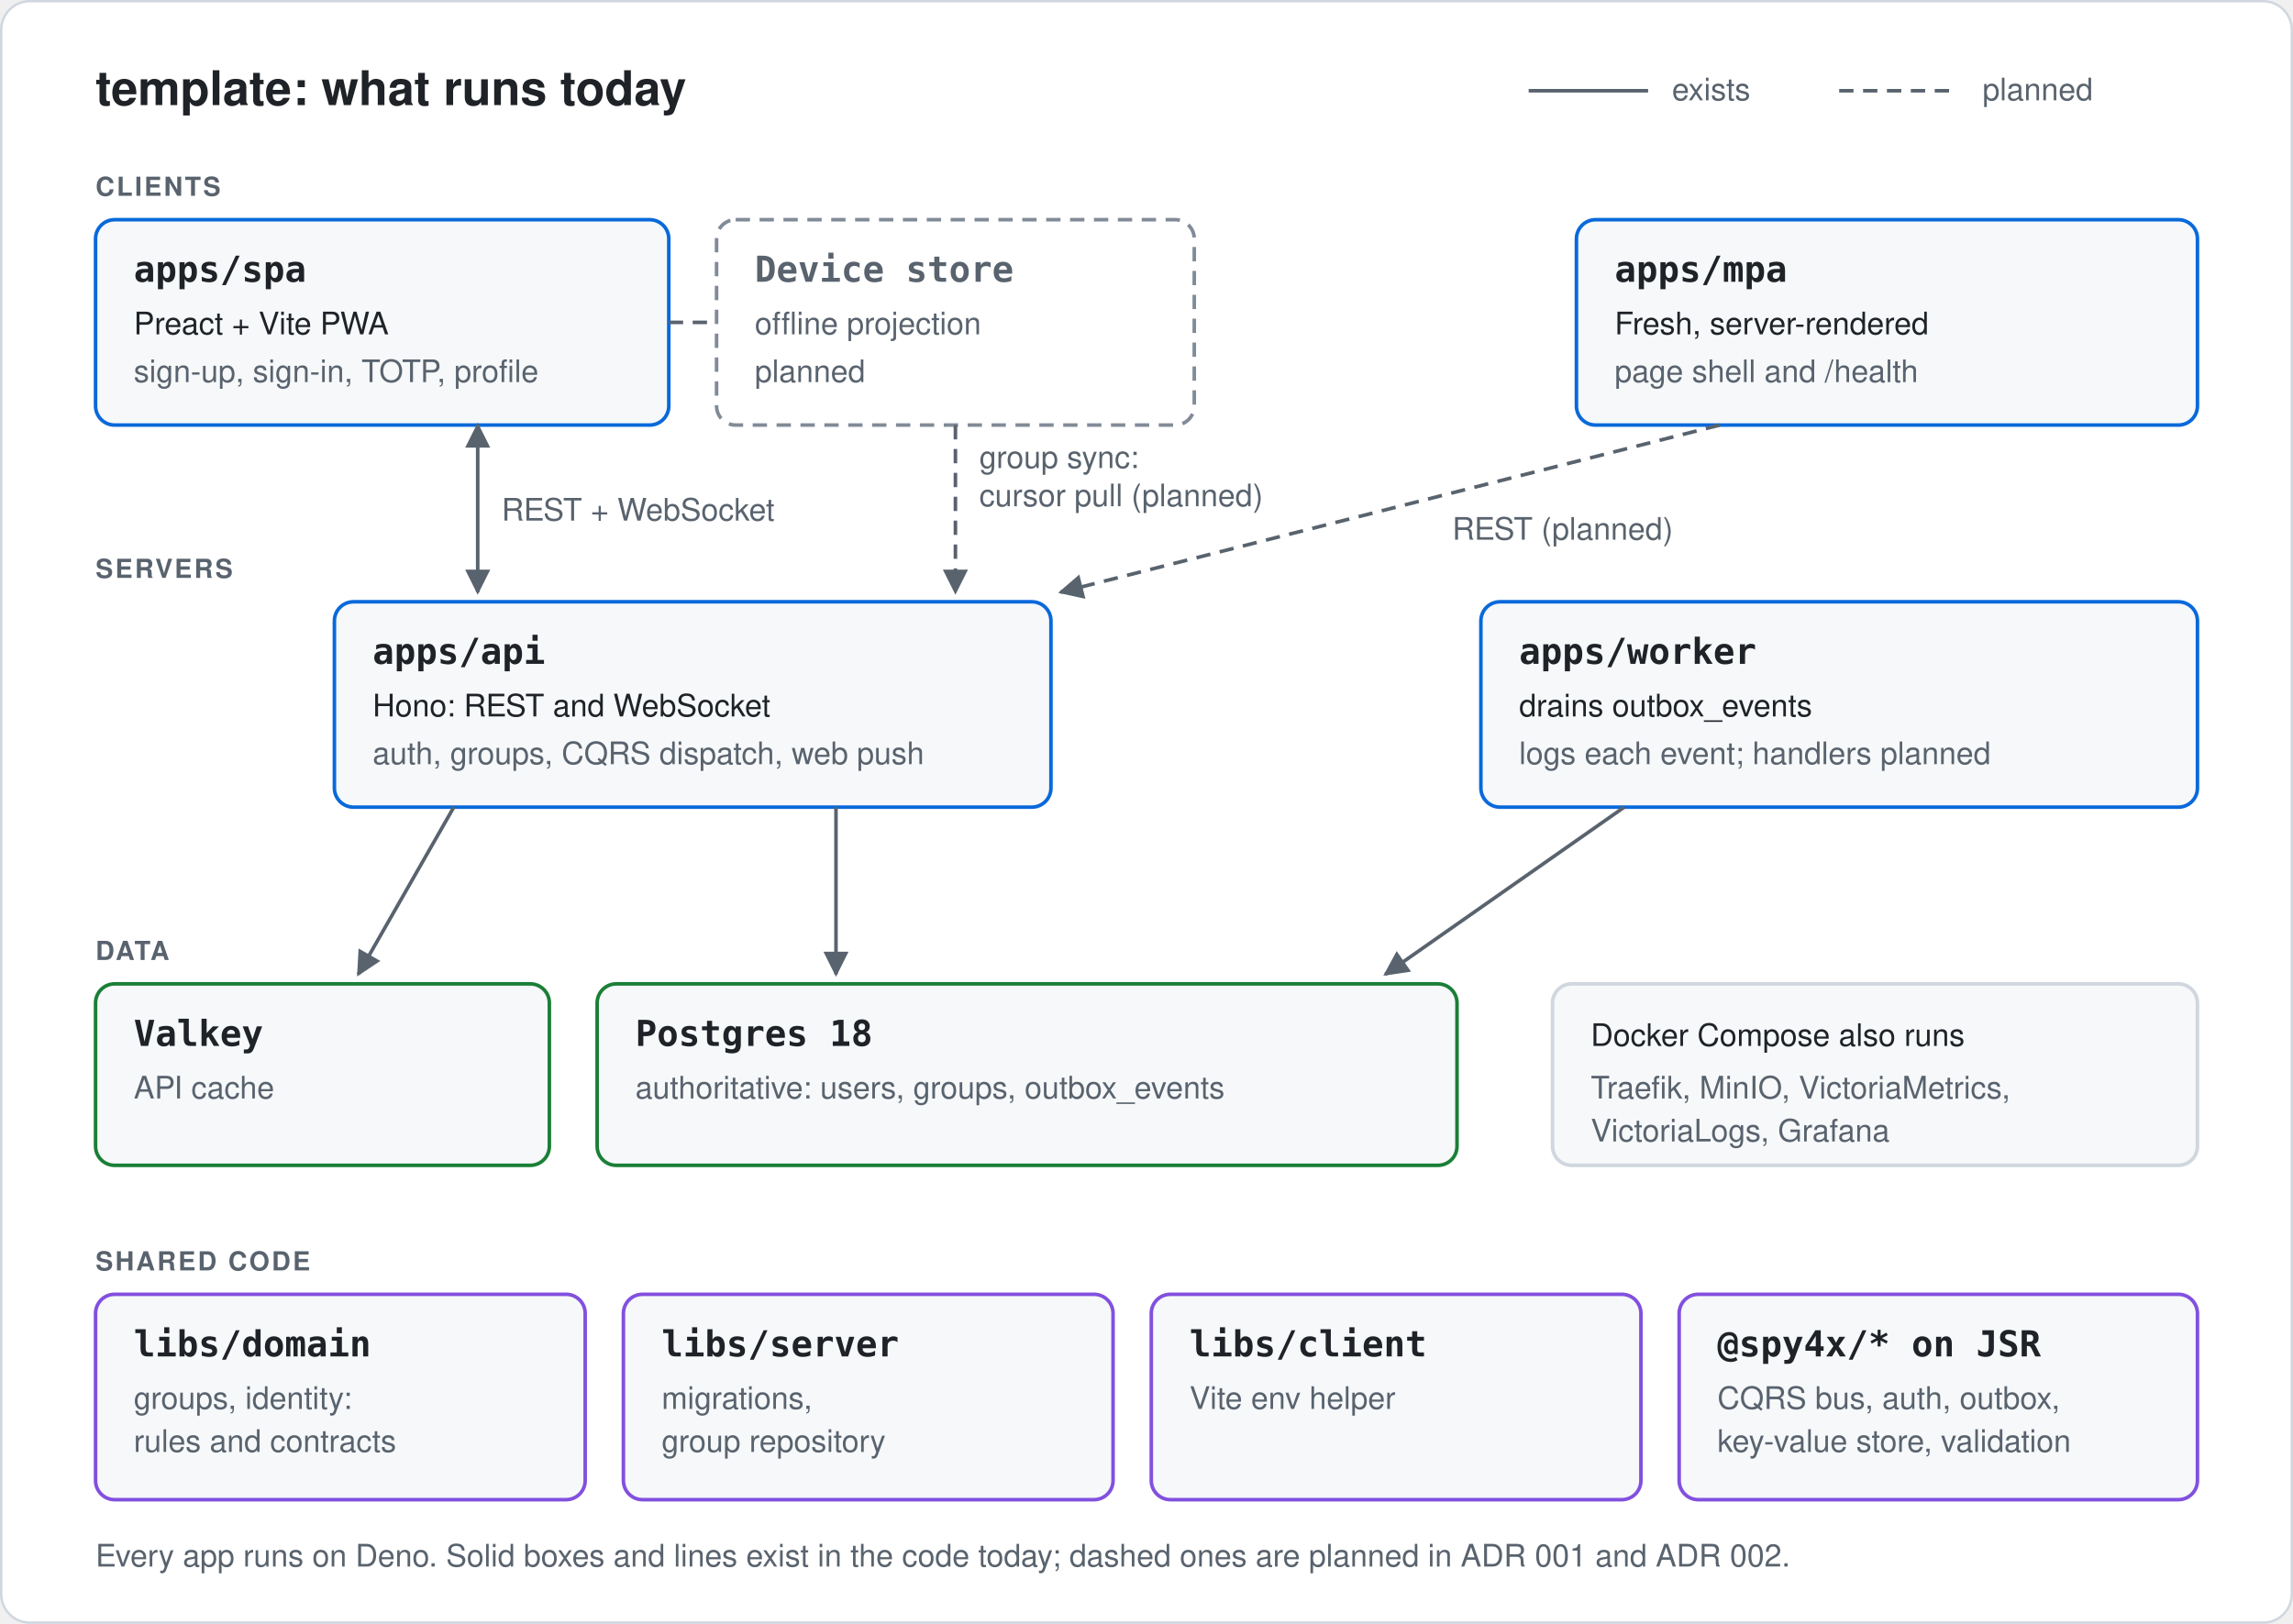
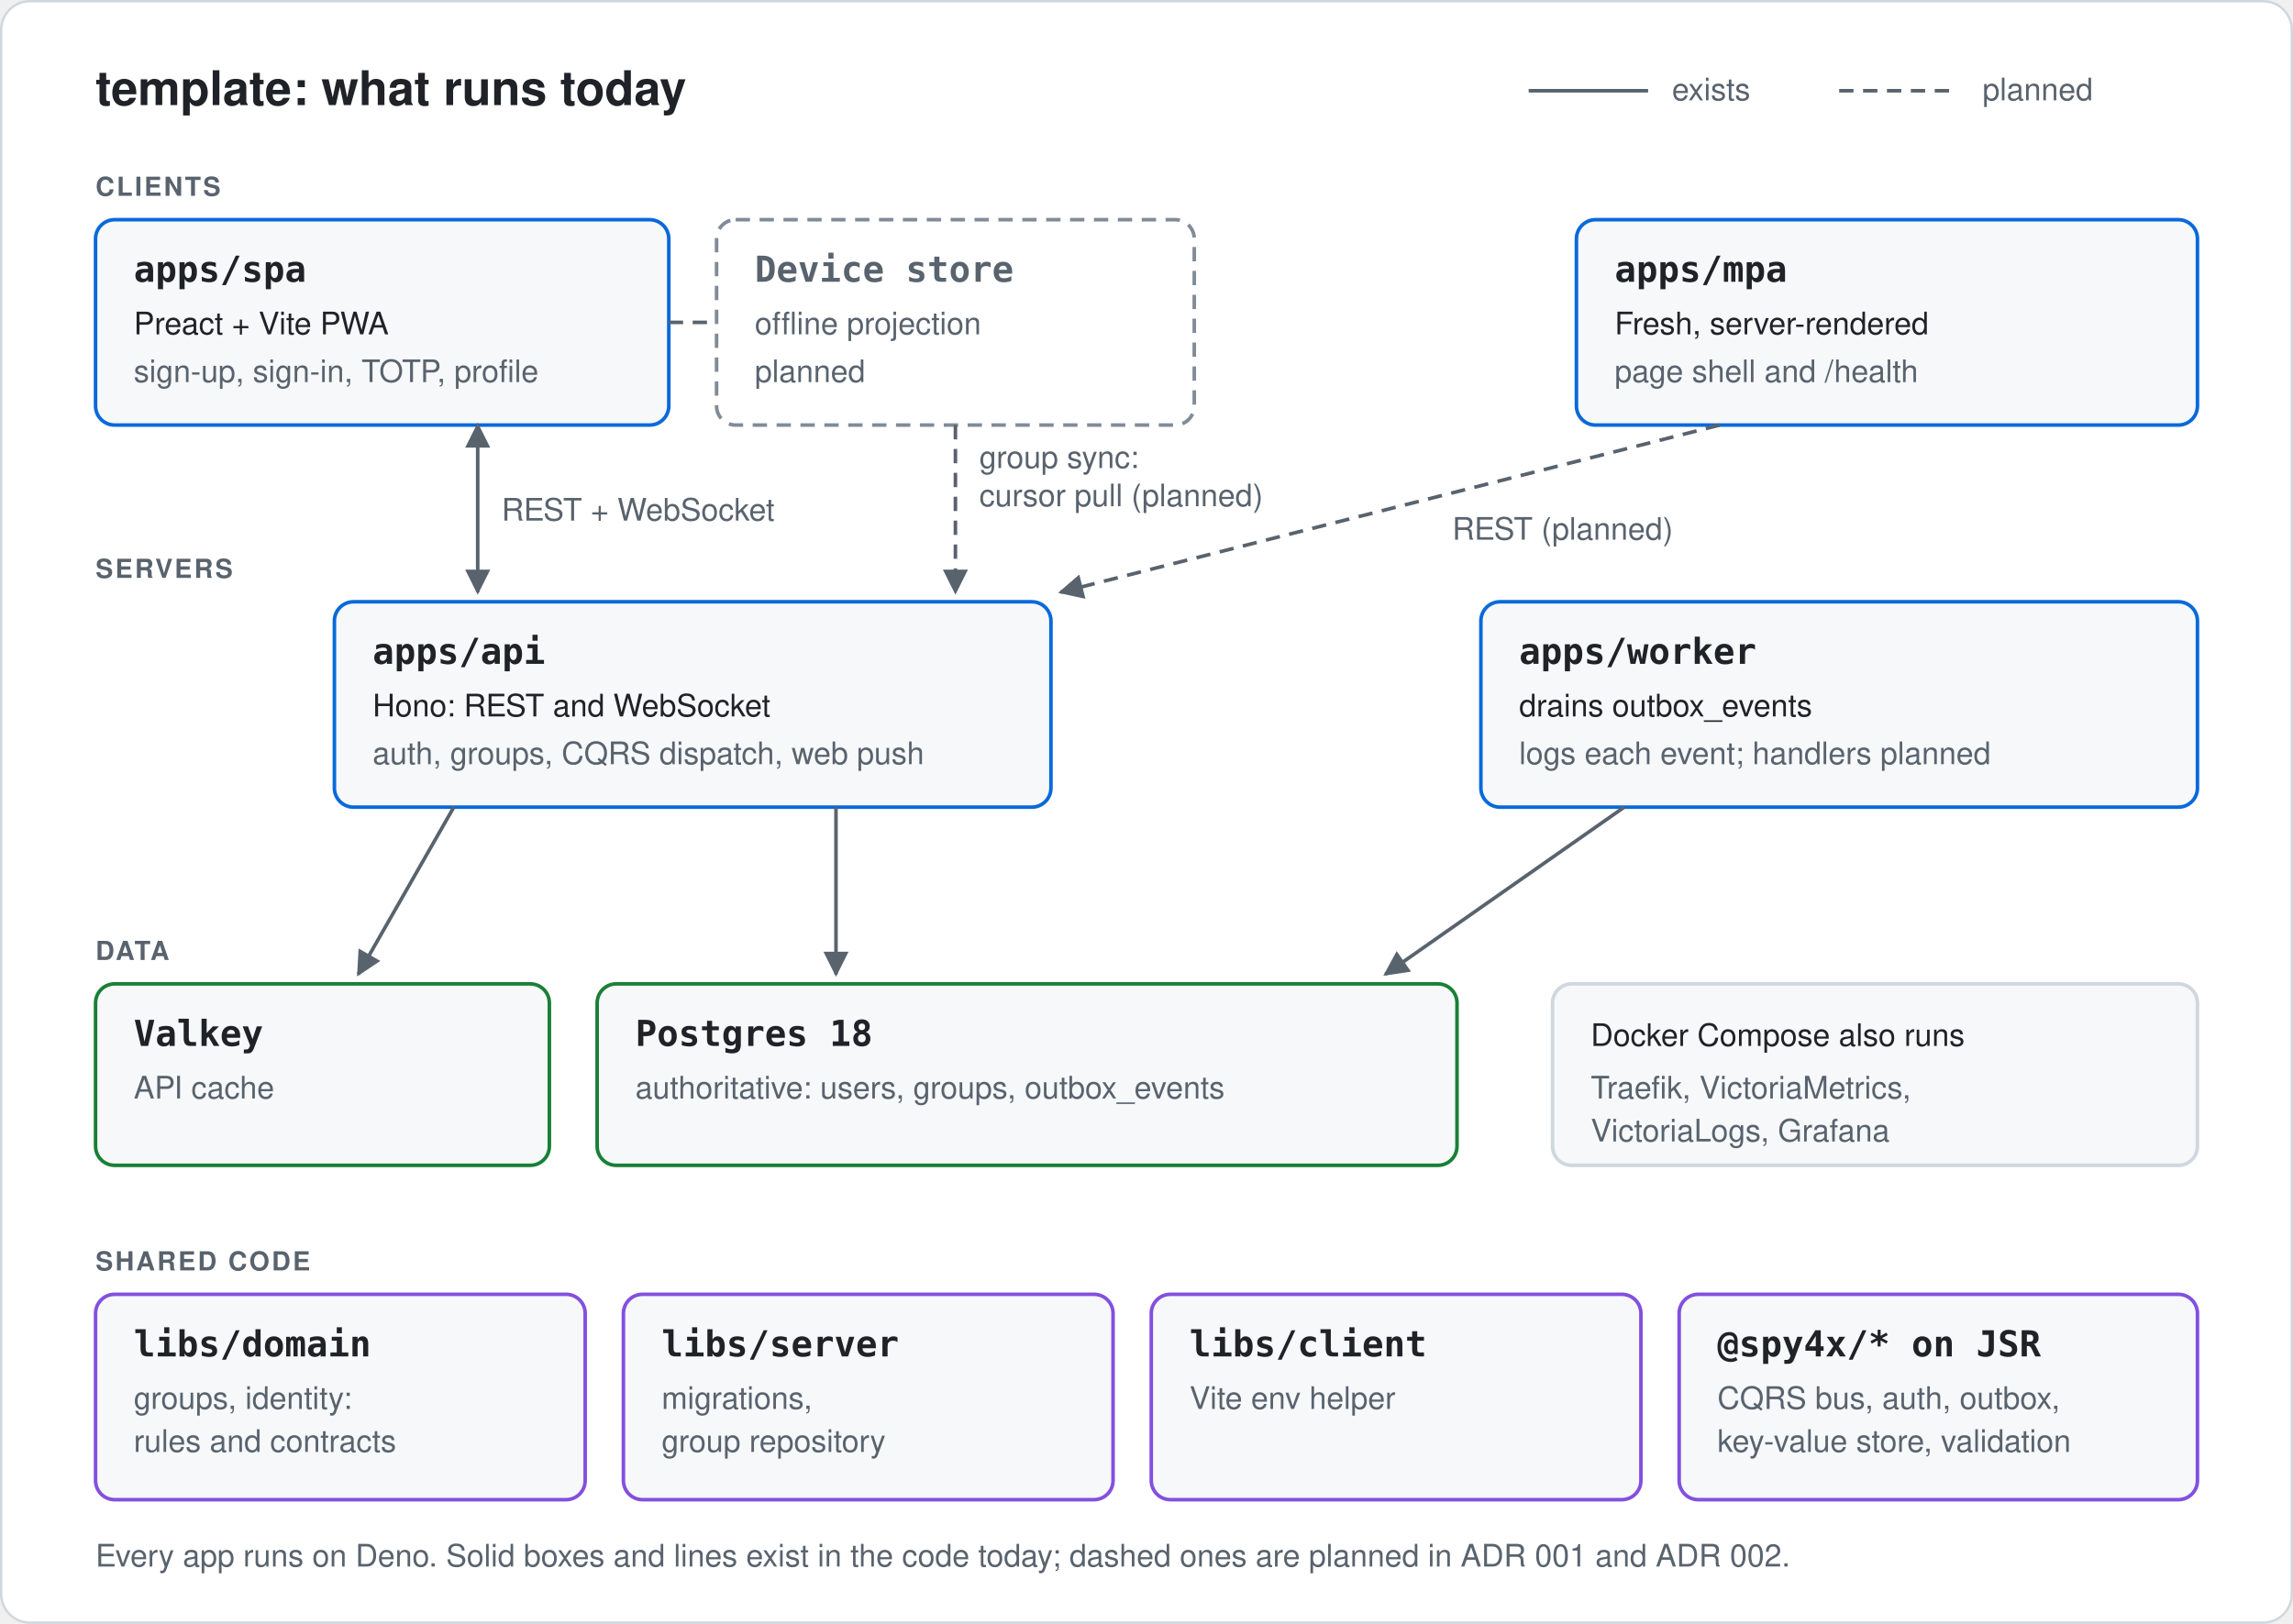
<svg xmlns="http://www.w3.org/2000/svg" viewBox="0 0 960 680" width="960" height="680" role="img" aria-labelledby="title desc">
  <style>
    .bg { fill: #ffffff; stroke: #d0d7de; }
    .t { fill: #1f2328; font-family: -apple-system, BlinkMacSystemFont, "Segoe UI", Helvetica, Arial, sans-serif; font-size: 13px; }
    .h { font-family: ui-monospace, SFMono-Regular, Menlo, Consolas, monospace; font-size: 15px; font-weight: 600; }
    .title { font-size: 20px; font-weight: 600; }
    .m { fill: #59636e; }
    .tier { fill: #59636e; font-size: 11px; font-weight: 600; letter-spacing: 0.08em; }
    .box { fill: #f6f8fa; stroke-width: 1.5; }
    .app { stroke: #0969da; }
    .data { stroke: #1a7f37; }
    .lib { stroke: #8250df; }
    .ops { stroke: #d0d7de; }
    .plan { fill: none; stroke: #818b98; stroke-width: 1.5; stroke-dasharray: 6 4; }
    .line { stroke: #59636e; stroke-width: 1.5; fill: none; }
    .dash { stroke-dasharray: 6 4; }
    .head { fill: #59636e; }
    @media (prefers-color-scheme: dark) {
      .bg { fill: #0d1117; stroke: #30363d; }
      .t { fill: #e6edf3; }
      .m, .tier { fill: #9198a1; }
      .box { fill: #161b22; }
      .app { stroke: #4493f8; }
      .data { stroke: #3fb950; }
      .lib { stroke: #ab7df8; }
      .ops { stroke: #30363d; }
      .plan { stroke: #6e7681; }
      .line { stroke: #9198a1; }
      .head { fill: #9198a1; }
    }
  </style>
  <defs>
    <marker id="arrow" viewBox="0 0 10 10" refX="9" refY="5" markerWidth="7" markerHeight="7" orient="auto-start-reverse">
      <path class="head" d="M0 0 L10 5 L0 10 z" />
    </marker>
  </defs>
  <rect class="bg" x="0.5" y="0.5" width="959" height="679" rx="12" />
  <text class="t title" x="40" y="44">template: what runs today</text>
  <line class="line" x1="640" y1="38" x2="690" y2="38" />
  <text class="t m" x="700" y="42">exists</text>
  <line class="line dash" x1="770" y1="38" x2="820" y2="38" />
  <text class="t m" x="830" y="42">planned</text>
  <text class="t tier" x="40" y="82">CLIENTS</text>
  <rect class="box app" x="40" y="92" width="240" height="86" rx="8" />
  <text class="t h" x="56" y="118">apps/spa</text>
  <text class="t" x="56" y="140">Preact + Vite PWA</text>
  <text class="t m" x="56" y="160">sign-up, sign-in, TOTP, profile</text>
  <rect class="plan" x="300" y="92" width="200" height="86" rx="8" />
  <text class="t h m" x="316" y="118">Device store</text>
  <text class="t m" x="316" y="140">offline projection</text>
  <text class="t m" x="316" y="160">planned</text>
  <line class="line dash" x1="280" y1="135" x2="300" y2="135" />
  <rect class="box app" x="660" y="92" width="260" height="86" rx="8" />
  <text class="t h" x="676" y="118">apps/mpa</text>
  <text class="t" x="676" y="140">Fresh, server-rendered</text>
  <text class="t m" x="676" y="160">page shell and /health</text>
  <line class="line" x1="200" y1="178" x2="200" y2="248" marker-start="url(#arrow)" marker-end="url(#arrow)" />
  <text class="t m" x="210" y="218">REST + WebSocket</text>
  <line class="line dash" x1="400" y1="178" x2="400" y2="248" marker-end="url(#arrow)" />
  <text class="t m" x="410" y="196">group sync:</text>
  <text class="t m" x="410" y="212">cursor pull (planned)</text>
  <line class="line dash" x1="720" y1="178" x2="444" y2="248" marker-end="url(#arrow)" />
  <text class="t m" x="608" y="226">REST (planned)</text>
  <text class="t tier" x="40" y="242">SERVERS</text>
  <rect class="box app" x="140" y="252" width="300" height="86" rx="8" />
  <text class="t h" x="156" y="278">apps/api</text>
  <text class="t" x="156" y="300">Hono: REST and WebSocket</text>
  <text class="t m" x="156" y="320">auth, groups, CQRS dispatch, web push</text>
  <rect class="box app" x="620" y="252" width="300" height="86" rx="8" />
  <text class="t h" x="636" y="278">apps/worker</text>
  <text class="t" x="636" y="300">drains outbox_events</text>
  <text class="t m" x="636" y="320">logs each event; handlers planned</text>
  <line class="line" x1="190" y1="338" x2="150" y2="408" marker-end="url(#arrow)" />
  <line class="line" x1="350" y1="338" x2="350" y2="408" marker-end="url(#arrow)" />
  <line class="line" x1="680" y1="338" x2="580" y2="408" marker-end="url(#arrow)" />
  <text class="t tier" x="40" y="402">DATA</text>
  <rect class="box data" x="40" y="412" width="190" height="76" rx="8" />
  <text class="t h" x="56" y="438">Valkey</text>
  <text class="t m" x="56" y="460">API cache</text>
  <rect class="box data" x="250" y="412" width="360" height="76" rx="8" />
  <text class="t h" x="266" y="438">Postgres 18</text>
  <text class="t m" x="266" y="460">authoritative: users, groups, outbox_events</text>
  <rect class="box ops" x="650" y="412" width="270" height="76" rx="8" />
  <text class="t" x="666" y="438">Docker Compose also runs</text>
-   <text class="t m" x="666" y="460">Traefik, MinIO, VictoriaMetrics,</text>
+   <text class="t m" x="666" y="460">Traefik, VictoriaMetrics,</text>
  <text class="t m" x="666" y="478">VictoriaLogs, Grafana</text>
  <text class="t tier" x="40" y="532">SHARED CODE</text>
  <rect class="box lib" x="40" y="542" width="205" height="86" rx="8" />
  <text class="t h" x="56" y="568">libs/domain</text>
  <text class="t m" x="56" y="590">groups, identity:</text>
  <text class="t m" x="56" y="608">rules and contracts</text>
  <rect class="box lib" x="261" y="542" width="205" height="86" rx="8" />
  <text class="t h" x="277" y="568">libs/server</text>
  <text class="t m" x="277" y="590">migrations,</text>
  <text class="t m" x="277" y="608">group repository</text>
  <rect class="box lib" x="482" y="542" width="205" height="86" rx="8" />
  <text class="t h" x="498" y="568">libs/client</text>
  <text class="t m" x="498" y="590">Vite env helper</text>
  <rect class="box lib" x="703" y="542" width="217" height="86" rx="8" />
  <text class="t h" x="719" y="568">@spy4x/* on JSR</text>
  <text class="t m" x="719" y="590">CQRS bus, auth, outbox,</text>
  <text class="t m" x="719" y="608">key-value store, validation</text>
  <text class="t m" x="40" y="656">Every app runs on Deno. Solid boxes and lines exist in the code today; dashed ones are planned in ADR 001 and ADR 002.</text>
</svg>
